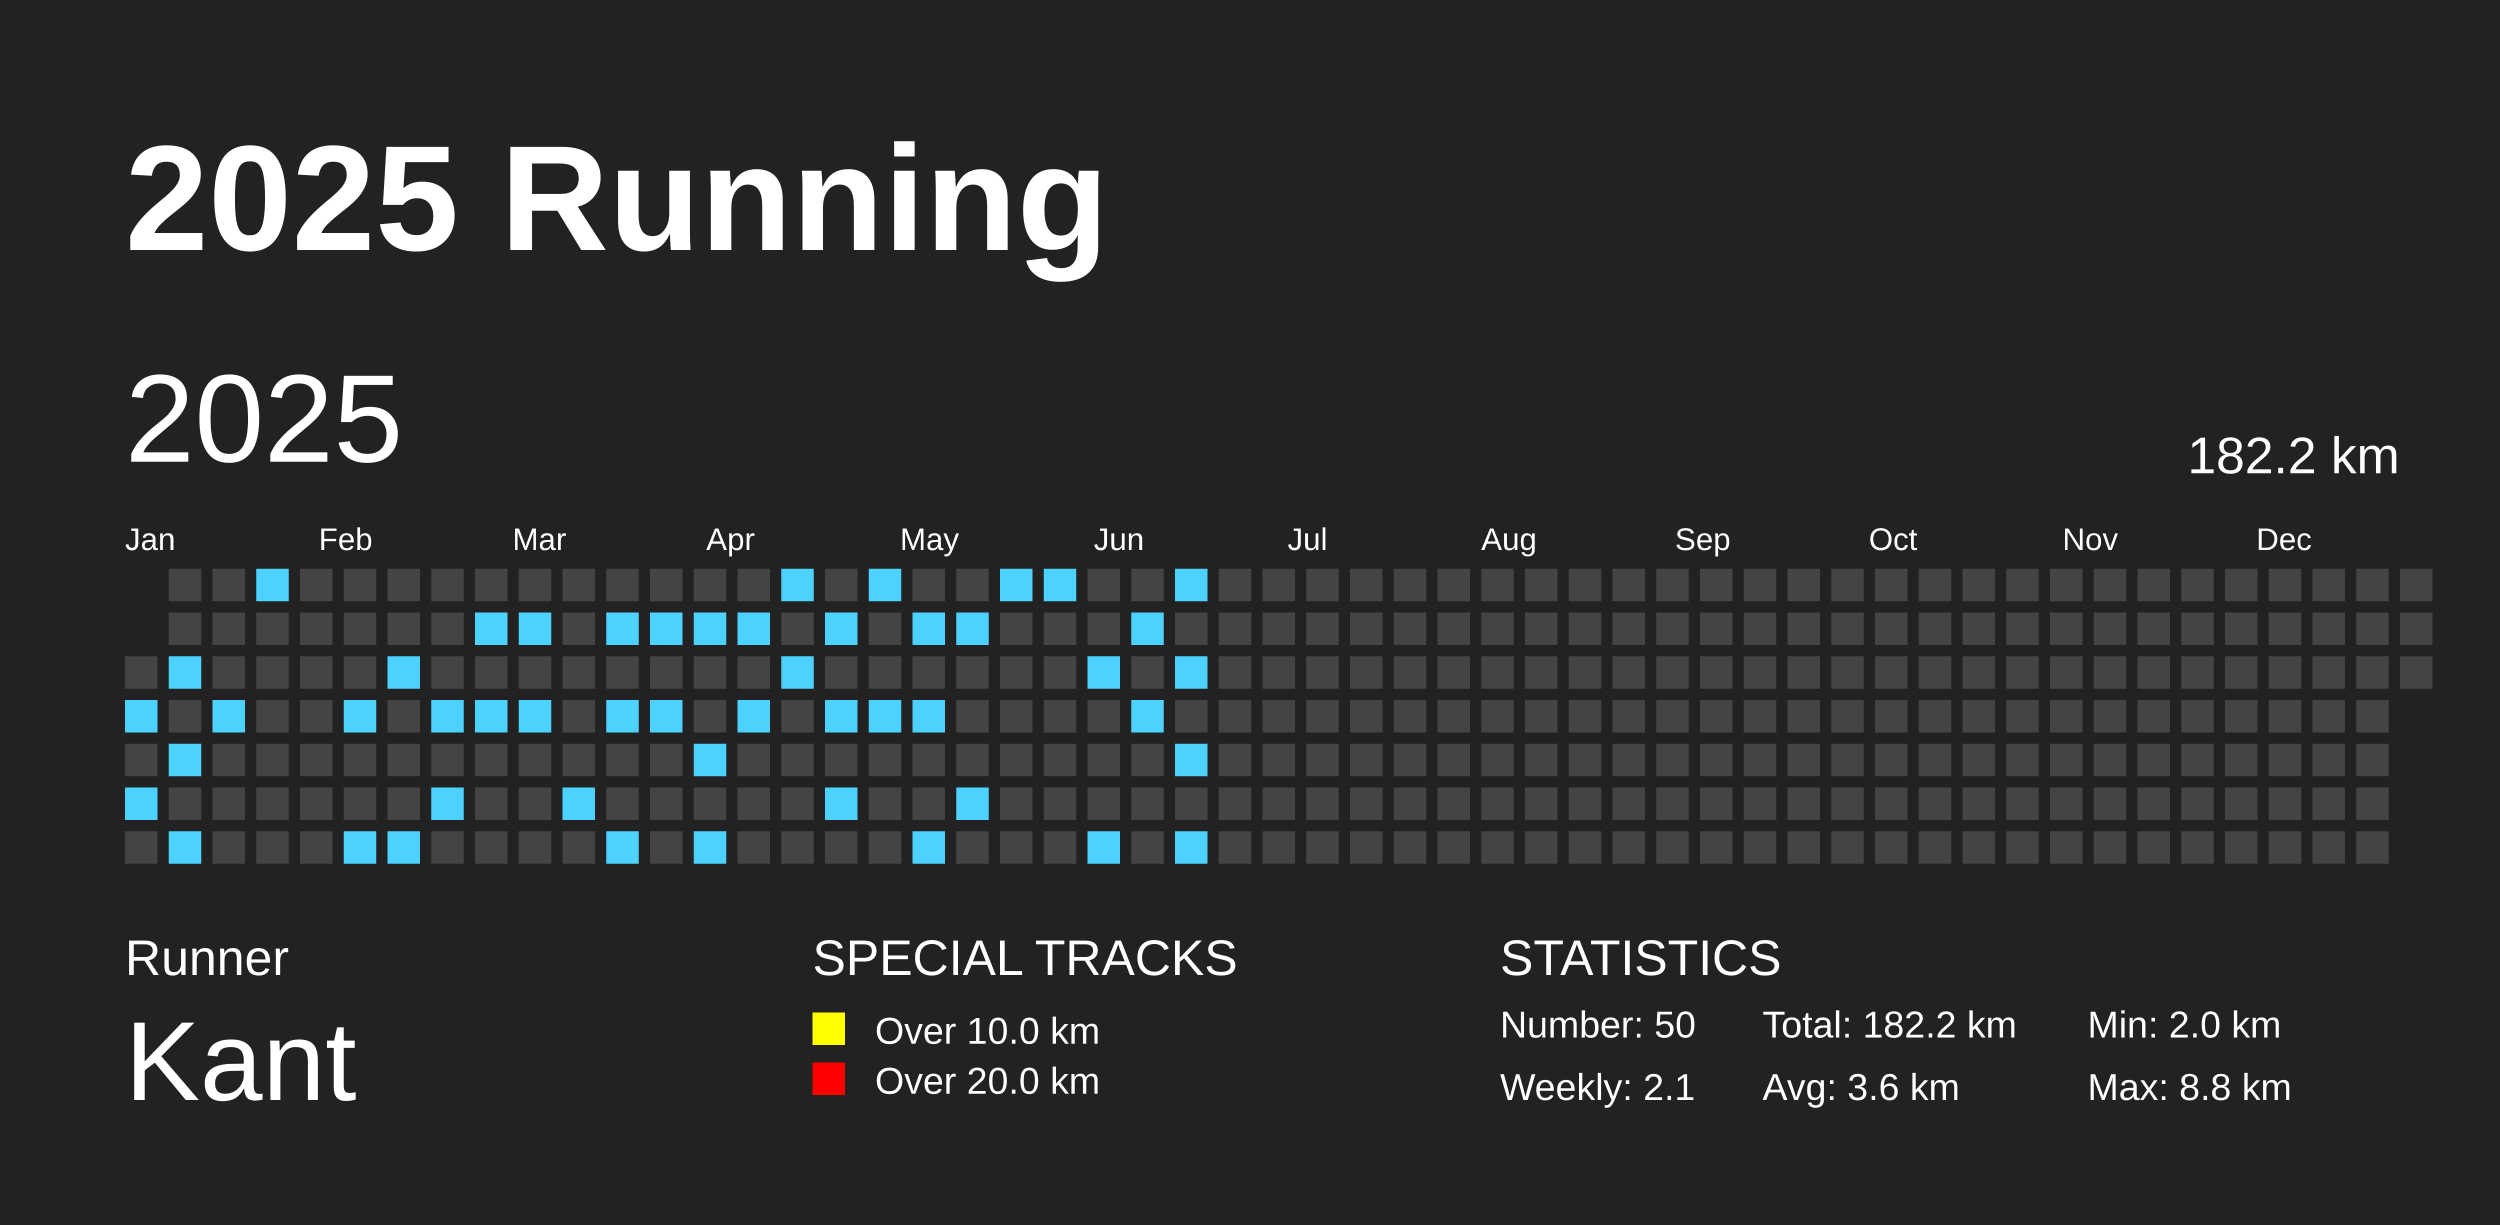
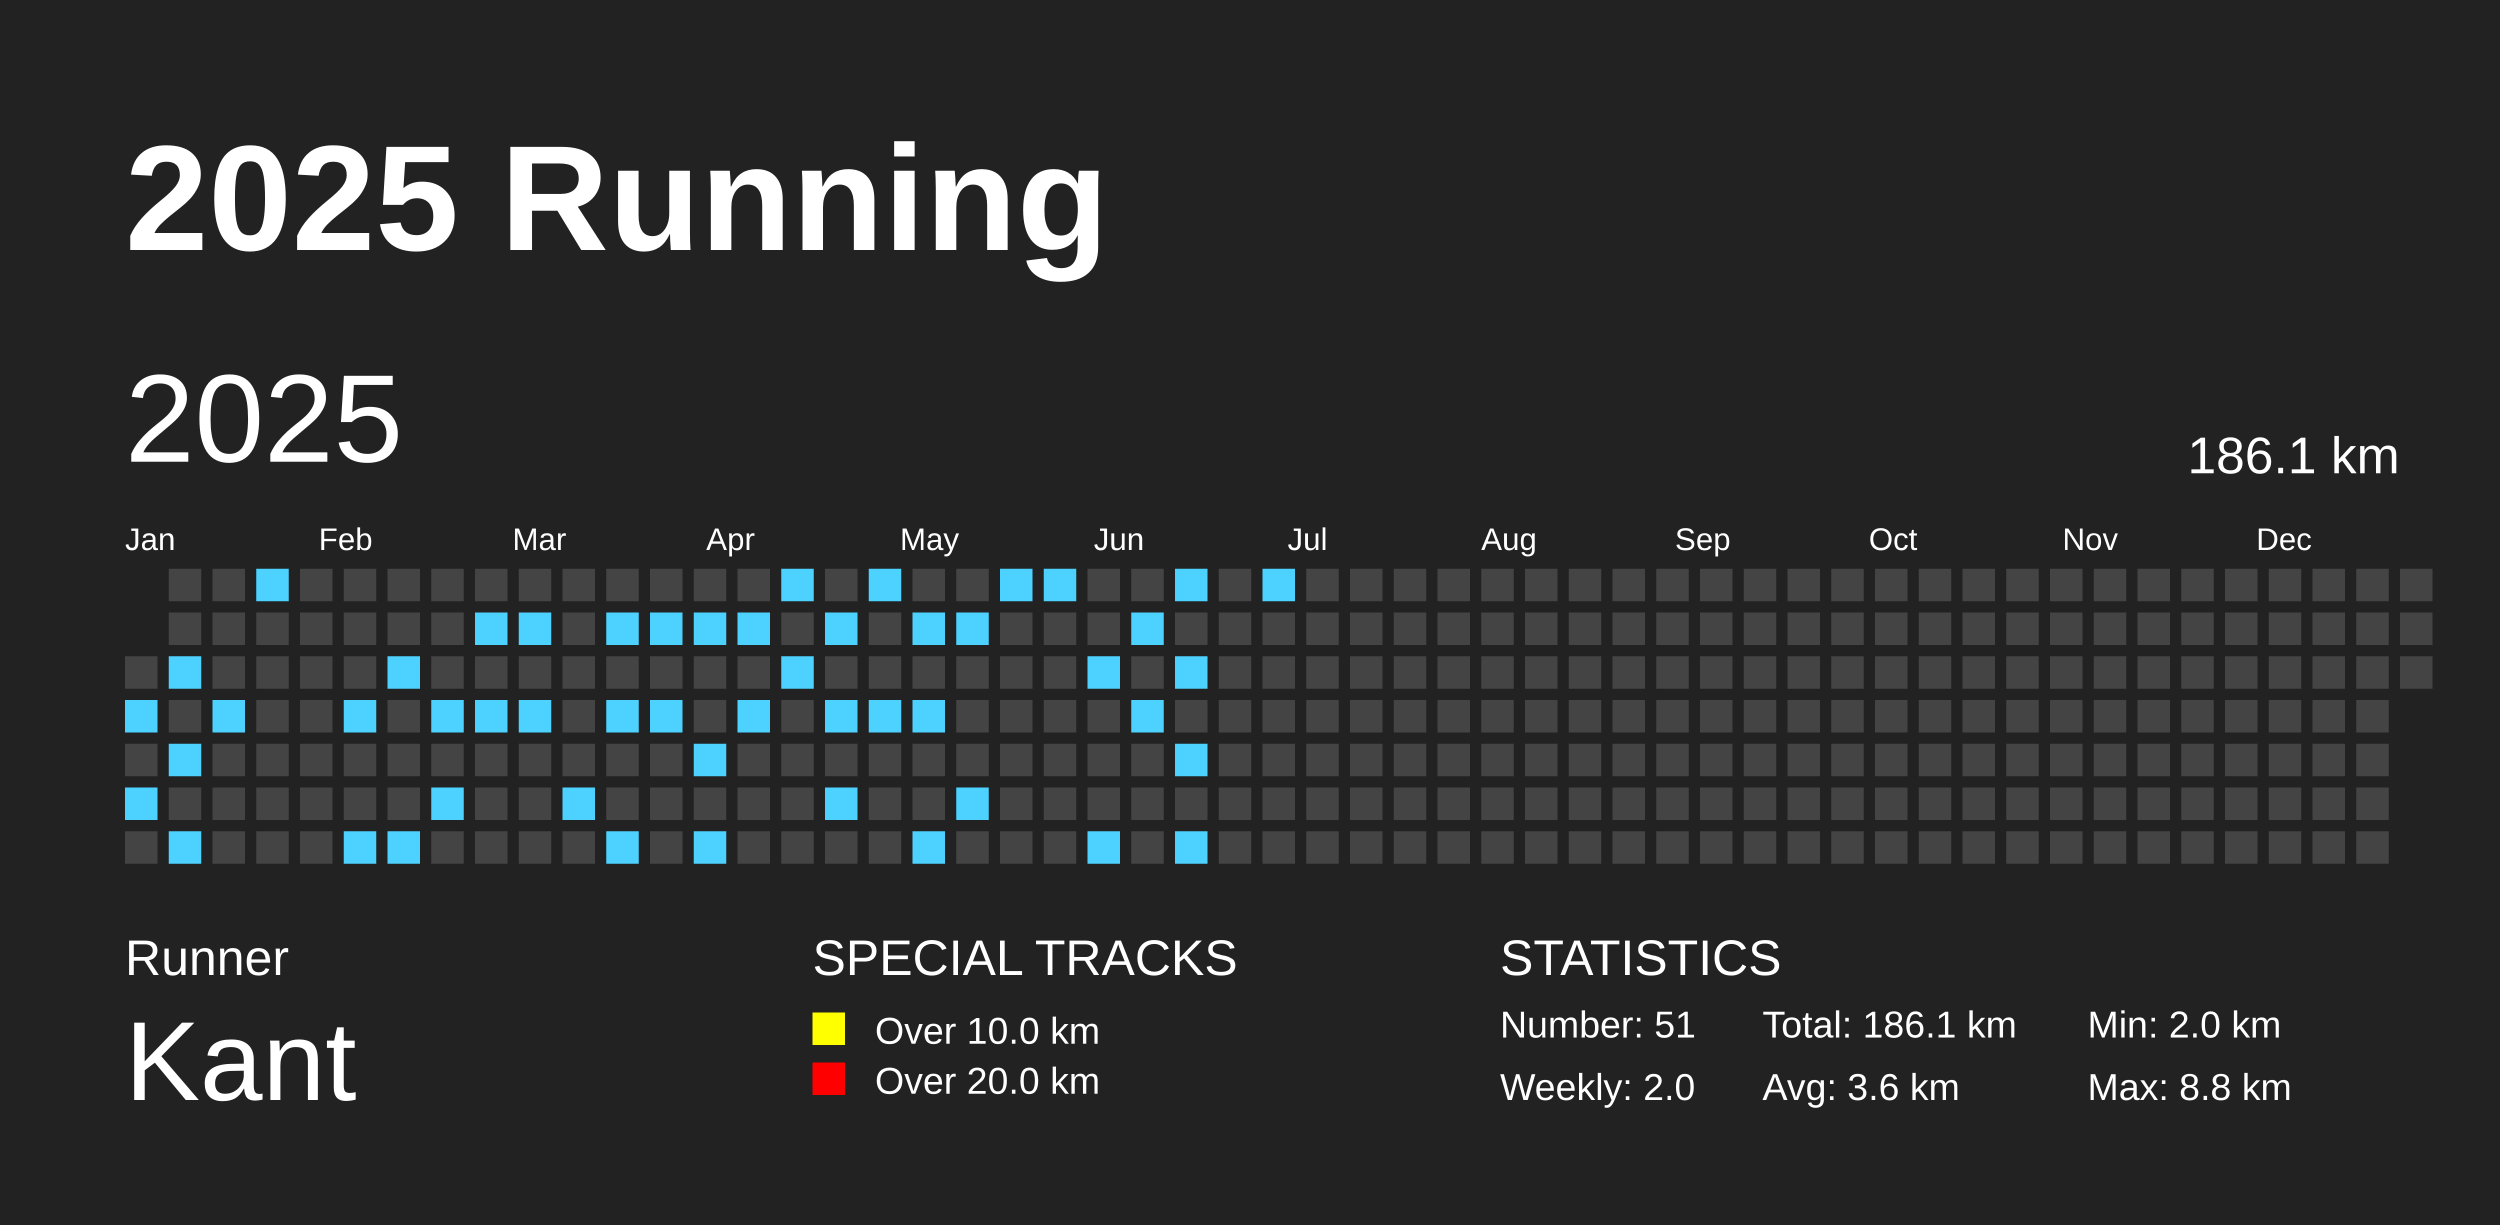
<svg xmlns="http://www.w3.org/2000/svg" baseProfile="full" height="98mm" version="1.1" viewBox="0,0,200,98" width="200mm">
  <defs />
  <rect fill="#222222" height="98" width="200" x="0" y="0" />
  <text fill="#FFFFFF" style="font-size:12px; font-family:Arial; font-weight:bold;" x="10" y="20">2025 Running</text>
  <text fill="#FFFFFF" style="font-size:4px; font-family:Arial" x="10" y="78">Runner</text>
  <text fill="#FFFFFF" style="font-size:9px; font-family:Arial" x="10" y="88">Kant</text>
  <text fill="#FFFFFF" style="font-size:4px; font-family:Arial" x="65" y="78">SPECIAL TRACKS</text>
  <rect fill="yellow" height="2.6" width="2.6" x="65" y="81" />
  <text fill="#FFFFFF" style="font-size:3px; font-family:Arial" x="70" y="83.5">Over 10.0 km</text>
  <rect fill="red" height="2.6" width="2.6" x="65" y="85" />
  <text fill="#FFFFFF" style="font-size:3px; font-family:Arial" x="70" y="87.5">Over 20.0 km</text>
  <text fill="#FFFFFF" style="font-size:4px; font-family:Arial" x="120" y="78">STATISTICS</text>
-   <text fill="#FFFFFF" style="font-size:3px; font-family:Arial" x="120" y="83">Number: 50</text>
-   <text fill="#FFFFFF" style="font-size:3px; font-family:Arial" x="120" y="88">Weekly: 2.1</text>
-   <text fill="#FFFFFF" style="font-size:3px; font-family:Arial" x="141" y="83">Total: 182.2 km</text>
+   <text fill="#FFFFFF" style="font-size:3px; font-family:Arial" x="120" y="83">Number: 51</text>
+   <text fill="#FFFFFF" style="font-size:3px; font-family:Arial" x="120" y="88">Weekly: 2.0</text>
+   <text fill="#FFFFFF" style="font-size:3px; font-family:Arial" x="141" y="83">Total: 186.1 km</text>
  <text fill="#FFFFFF" style="font-size:3px; font-family:Arial" x="141" y="88">Avg: 3.6 km</text>
  <text fill="#FFFFFF" style="font-size:3px; font-family:Arial" x="167" y="83">Min: 2.0 km</text>
  <text fill="#FFFFFF" style="font-size:3px; font-family:Arial" x="167" y="88">Max: 8.8 km</text>
  <text dominant-baseline="hanging" fill="#FFFFFF" style="font-size:10.0px; font-family:Arial;" x="10" y="30">2025</text>
-   <text dominant-baseline="hanging" fill="#FFFFFF" style="font-size:4.125px; font-family:Arial;" x="175" y="35">182.2 km</text>
+   <text dominant-baseline="hanging" fill="#FFFFFF" style="font-size:4.125px; font-family:Arial;" x="175" y="35">186.1 km</text>
  <text fill="#FFFFFF" style="font-size:2.5px; font-family:Arial" x="10.0" y="44">Jan</text>
  <text fill="#FFFFFF" style="font-size:2.5px; font-family:Arial" x="25.5" y="44">Feb</text>
  <text fill="#FFFFFF" style="font-size:2.5px; font-family:Arial" x="41.0" y="44">Mar</text>
  <text fill="#FFFFFF" style="font-size:2.5px; font-family:Arial" x="56.5" y="44">Apr</text>
  <text fill="#FFFFFF" style="font-size:2.5px; font-family:Arial" x="72.0" y="44">May</text>
  <text fill="#FFFFFF" style="font-size:2.5px; font-family:Arial" x="87.5" y="44">Jun</text>
  <text fill="#FFFFFF" style="font-size:2.5px; font-family:Arial" x="103.0" y="44">Jul</text>
  <text fill="#FFFFFF" style="font-size:2.5px; font-family:Arial" x="118.5" y="44">Aug</text>
  <text fill="#FFFFFF" style="font-size:2.5px; font-family:Arial" x="134.0" y="44">Sep</text>
  <text fill="#FFFFFF" style="font-size:2.5px; font-family:Arial" x="149.5" y="44">Oct</text>
  <text fill="#FFFFFF" style="font-size:2.5px; font-family:Arial" x="165.0" y="44">Nov</text>
  <text fill="#FFFFFF" style="font-size:2.5px; font-family:Arial" x="180.5" y="44">Dec</text>
  <rect fill="#444444" height="2.6" width="2.6" x="10.0" y="52.5" />
  <rect fill="#4DD2FF" height="2.6" width="2.6" x="10.0" y="56.0" />
  <rect fill="#444444" height="2.6" width="2.6" x="10.0" y="59.5" />
  <rect fill="#4DD2FF" height="2.6" width="2.6" x="10.0" y="63.0" />
  <rect fill="#444444" height="2.6" width="2.6" x="10.0" y="66.5" />
  <rect fill="#444444" height="2.6" width="2.6" x="13.5" y="45.5" />
  <rect fill="#444444" height="2.6" width="2.6" x="13.5" y="49.0" />
  <rect fill="#4DD2FF" height="2.6" width="2.6" x="13.5" y="52.5" />
  <rect fill="#444444" height="2.6" width="2.6" x="13.5" y="56.0" />
  <rect fill="#4DD2FF" height="2.6" width="2.6" x="13.5" y="59.5" />
  <rect fill="#444444" height="2.6" width="2.6" x="13.5" y="63.0" />
  <rect fill="#4DD2FF" height="2.6" width="2.6" x="13.5" y="66.5" />
  <rect fill="#444444" height="2.6" width="2.6" x="17.0" y="45.5" />
  <rect fill="#444444" height="2.6" width="2.6" x="17.0" y="49.0" />
  <rect fill="#444444" height="2.6" width="2.6" x="17.0" y="52.5" />
  <rect fill="#4DD2FF" height="2.6" width="2.6" x="17.0" y="56.0" />
  <rect fill="#444444" height="2.6" width="2.6" x="17.0" y="59.5" />
  <rect fill="#444444" height="2.6" width="2.6" x="17.0" y="63.0" />
  <rect fill="#444444" height="2.6" width="2.6" x="17.0" y="66.5" />
  <rect fill="#4DD2FF" height="2.6" width="2.6" x="20.5" y="45.5" />
  <rect fill="#444444" height="2.6" width="2.6" x="20.5" y="49.0" />
  <rect fill="#444444" height="2.6" width="2.6" x="20.5" y="52.5" />
  <rect fill="#444444" height="2.6" width="2.6" x="20.5" y="56.0" />
  <rect fill="#444444" height="2.6" width="2.6" x="20.5" y="59.5" />
  <rect fill="#444444" height="2.6" width="2.6" x="20.5" y="63.0" />
  <rect fill="#444444" height="2.6" width="2.6" x="20.5" y="66.5" />
  <rect fill="#444444" height="2.6" width="2.6" x="24.0" y="45.5" />
  <rect fill="#444444" height="2.6" width="2.6" x="24.0" y="49.0" />
  <rect fill="#444444" height="2.6" width="2.6" x="24.0" y="52.5" />
  <rect fill="#444444" height="2.6" width="2.6" x="24.0" y="56.0" />
  <rect fill="#444444" height="2.6" width="2.6" x="24.0" y="59.5" />
  <rect fill="#444444" height="2.6" width="2.6" x="24.0" y="63.0" />
  <rect fill="#444444" height="2.6" width="2.6" x="24.0" y="66.5" />
  <rect fill="#444444" height="2.6" width="2.6" x="27.5" y="45.5" />
  <rect fill="#444444" height="2.6" width="2.6" x="27.5" y="49.0" />
  <rect fill="#444444" height="2.6" width="2.6" x="27.5" y="52.5" />
  <rect fill="#4DD2FF" height="2.6" width="2.6" x="27.5" y="56.0" />
  <rect fill="#444444" height="2.6" width="2.6" x="27.5" y="59.5" />
  <rect fill="#444444" height="2.6" width="2.6" x="27.5" y="63.0" />
  <rect fill="#4DD2FF" height="2.6" width="2.6" x="27.5" y="66.5" />
  <rect fill="#444444" height="2.6" width="2.6" x="31.0" y="45.5" />
  <rect fill="#444444" height="2.6" width="2.6" x="31.0" y="49.0" />
  <rect fill="#4DD2FF" height="2.6" width="2.6" x="31.0" y="52.5" />
  <rect fill="#444444" height="2.6" width="2.6" x="31.0" y="56.0" />
  <rect fill="#444444" height="2.6" width="2.6" x="31.0" y="59.5" />
  <rect fill="#444444" height="2.6" width="2.6" x="31.0" y="63.0" />
  <rect fill="#4DD2FF" height="2.6" width="2.6" x="31.0" y="66.5" />
  <rect fill="#444444" height="2.6" width="2.6" x="34.5" y="45.5" />
  <rect fill="#444444" height="2.6" width="2.6" x="34.5" y="49.0" />
  <rect fill="#444444" height="2.6" width="2.6" x="34.5" y="52.5" />
  <rect fill="#4DD2FF" height="2.6" width="2.6" x="34.5" y="56.0" />
  <rect fill="#444444" height="2.6" width="2.6" x="34.5" y="59.5" />
  <rect fill="#4DD2FF" height="2.6" width="2.6" x="34.5" y="63.0" />
  <rect fill="#444444" height="2.6" width="2.6" x="34.5" y="66.5" />
  <rect fill="#444444" height="2.6" width="2.6" x="38.0" y="45.5" />
  <rect fill="#4DD2FF" height="2.6" width="2.6" x="38.0" y="49.0" />
  <rect fill="#444444" height="2.6" width="2.6" x="38.0" y="52.5" />
  <rect fill="#4DD2FF" height="2.6" width="2.6" x="38.0" y="56.0" />
  <rect fill="#444444" height="2.6" width="2.6" x="38.0" y="59.5" />
  <rect fill="#444444" height="2.6" width="2.6" x="38.0" y="63.0" />
  <rect fill="#444444" height="2.6" width="2.6" x="38.0" y="66.5" />
  <rect fill="#444444" height="2.6" width="2.6" x="41.5" y="45.5" />
  <rect fill="#4DD2FF" height="2.6" width="2.6" x="41.5" y="49.0" />
  <rect fill="#444444" height="2.6" width="2.6" x="41.5" y="52.5" />
  <rect fill="#4DD2FF" height="2.6" width="2.6" x="41.5" y="56.0" />
  <rect fill="#444444" height="2.6" width="2.6" x="41.5" y="59.5" />
  <rect fill="#444444" height="2.6" width="2.6" x="41.5" y="63.0" />
  <rect fill="#444444" height="2.6" width="2.6" x="41.5" y="66.5" />
  <rect fill="#444444" height="2.6" width="2.6" x="45.0" y="45.5" />
  <rect fill="#444444" height="2.6" width="2.6" x="45.0" y="49.0" />
  <rect fill="#444444" height="2.6" width="2.6" x="45.0" y="52.5" />
  <rect fill="#444444" height="2.6" width="2.6" x="45.0" y="56.0" />
  <rect fill="#444444" height="2.6" width="2.6" x="45.0" y="59.5" />
  <rect fill="#4DD2FF" height="2.6" width="2.6" x="45.0" y="63.0" />
  <rect fill="#444444" height="2.6" width="2.6" x="45.0" y="66.5" />
  <rect fill="#444444" height="2.6" width="2.6" x="48.5" y="45.5" />
  <rect fill="#4DD2FF" height="2.6" width="2.6" x="48.5" y="49.0" />
  <rect fill="#444444" height="2.6" width="2.6" x="48.5" y="52.5" />
  <rect fill="#4DD2FF" height="2.6" width="2.6" x="48.5" y="56.0" />
  <rect fill="#444444" height="2.6" width="2.6" x="48.5" y="59.5" />
  <rect fill="#444444" height="2.6" width="2.6" x="48.5" y="63.0" />
  <rect fill="#4DD2FF" height="2.6" width="2.6" x="48.5" y="66.5" />
  <rect fill="#444444" height="2.6" width="2.6" x="52.0" y="45.5" />
  <rect fill="#4DD2FF" height="2.6" width="2.6" x="52.0" y="49.0" />
  <rect fill="#444444" height="2.6" width="2.6" x="52.0" y="52.5" />
  <rect fill="#4DD2FF" height="2.6" width="2.6" x="52.0" y="56.0" />
  <rect fill="#444444" height="2.6" width="2.6" x="52.0" y="59.5" />
  <rect fill="#444444" height="2.6" width="2.6" x="52.0" y="63.0" />
  <rect fill="#444444" height="2.6" width="2.6" x="52.0" y="66.5" />
  <rect fill="#444444" height="2.6" width="2.6" x="55.5" y="45.5" />
  <rect fill="#4DD2FF" height="2.6" width="2.6" x="55.5" y="49.0" />
  <rect fill="#444444" height="2.6" width="2.6" x="55.5" y="52.5" />
  <rect fill="#444444" height="2.6" width="2.6" x="55.5" y="56.0" />
  <rect fill="#4DD2FF" height="2.6" width="2.6" x="55.5" y="59.5" />
  <rect fill="#444444" height="2.6" width="2.6" x="55.5" y="63.0" />
  <rect fill="#4DD2FF" height="2.6" width="2.6" x="55.5" y="66.5" />
  <rect fill="#444444" height="2.6" width="2.6" x="59.0" y="45.5" />
  <rect fill="#4DD2FF" height="2.6" width="2.6" x="59.0" y="49.0" />
  <rect fill="#444444" height="2.6" width="2.6" x="59.0" y="52.5" />
  <rect fill="#4DD2FF" height="2.6" width="2.6" x="59.0" y="56.0" />
  <rect fill="#444444" height="2.6" width="2.6" x="59.0" y="59.5" />
  <rect fill="#444444" height="2.6" width="2.6" x="59.0" y="63.0" />
  <rect fill="#444444" height="2.6" width="2.6" x="59.0" y="66.5" />
  <rect fill="#4DD2FF" height="2.6" width="2.6" x="62.5" y="45.5" />
  <rect fill="#444444" height="2.6" width="2.6" x="62.5" y="49.0" />
  <rect fill="#4DD2FF" height="2.6" width="2.6" x="62.5" y="52.5" />
  <rect fill="#444444" height="2.6" width="2.6" x="62.5" y="56.0" />
  <rect fill="#444444" height="2.6" width="2.6" x="62.5" y="59.5" />
  <rect fill="#444444" height="2.6" width="2.6" x="62.5" y="63.0" />
  <rect fill="#444444" height="2.6" width="2.6" x="62.5" y="66.5" />
  <rect fill="#444444" height="2.6" width="2.6" x="66.0" y="45.5" />
  <rect fill="#4DD2FF" height="2.6" width="2.6" x="66.0" y="49.0" />
  <rect fill="#444444" height="2.6" width="2.6" x="66.0" y="52.5" />
  <rect fill="#4DD2FF" height="2.6" width="2.6" x="66.0" y="56.0" />
  <rect fill="#444444" height="2.6" width="2.6" x="66.0" y="59.5" />
  <rect fill="#4DD2FF" height="2.6" width="2.6" x="66.0" y="63.0" />
  <rect fill="#444444" height="2.6" width="2.6" x="66.0" y="66.5" />
  <rect fill="#4DD2FF" height="2.6" width="2.6" x="69.5" y="45.5" />
  <rect fill="#444444" height="2.6" width="2.6" x="69.5" y="49.0" />
  <rect fill="#444444" height="2.6" width="2.6" x="69.5" y="52.5" />
  <rect fill="#4DD2FF" height="2.6" width="2.6" x="69.5" y="56.0" />
  <rect fill="#444444" height="2.6" width="2.6" x="69.5" y="59.5" />
  <rect fill="#444444" height="2.6" width="2.6" x="69.5" y="63.0" />
  <rect fill="#444444" height="2.6" width="2.6" x="69.5" y="66.5" />
  <rect fill="#444444" height="2.6" width="2.6" x="73.0" y="45.5" />
  <rect fill="#4DD2FF" height="2.6" width="2.6" x="73.0" y="49.0" />
  <rect fill="#444444" height="2.6" width="2.6" x="73.0" y="52.5" />
  <rect fill="#4DD2FF" height="2.6" width="2.6" x="73.0" y="56.0" />
  <rect fill="#444444" height="2.6" width="2.6" x="73.0" y="59.5" />
  <rect fill="#444444" height="2.6" width="2.6" x="73.0" y="63.0" />
  <rect fill="#4DD2FF" height="2.6" width="2.6" x="73.0" y="66.5" />
  <rect fill="#444444" height="2.6" width="2.6" x="76.5" y="45.5" />
  <rect fill="#4DD2FF" height="2.6" width="2.6" x="76.5" y="49.0" />
  <rect fill="#444444" height="2.6" width="2.6" x="76.5" y="52.5" />
  <rect fill="#444444" height="2.6" width="2.6" x="76.5" y="56.0" />
  <rect fill="#444444" height="2.6" width="2.6" x="76.5" y="59.5" />
  <rect fill="#4DD2FF" height="2.6" width="2.6" x="76.5" y="63.0" />
  <rect fill="#444444" height="2.6" width="2.6" x="76.5" y="66.5" />
  <rect fill="#4DD2FF" height="2.6" width="2.6" x="80.0" y="45.5" />
  <rect fill="#444444" height="2.6" width="2.6" x="80.0" y="49.0" />
  <rect fill="#444444" height="2.6" width="2.6" x="80.0" y="52.5" />
  <rect fill="#444444" height="2.6" width="2.6" x="80.0" y="56.0" />
  <rect fill="#444444" height="2.6" width="2.6" x="80.0" y="59.5" />
  <rect fill="#444444" height="2.6" width="2.6" x="80.0" y="63.0" />
  <rect fill="#444444" height="2.6" width="2.6" x="80.0" y="66.5" />
  <rect fill="#4DD2FF" height="2.6" width="2.6" x="83.5" y="45.5" />
  <rect fill="#444444" height="2.6" width="2.6" x="83.5" y="49.0" />
  <rect fill="#444444" height="2.6" width="2.6" x="83.5" y="52.5" />
  <rect fill="#444444" height="2.6" width="2.6" x="83.5" y="56.0" />
  <rect fill="#444444" height="2.6" width="2.6" x="83.5" y="59.5" />
  <rect fill="#444444" height="2.6" width="2.6" x="83.5" y="63.0" />
  <rect fill="#444444" height="2.6" width="2.6" x="83.5" y="66.5" />
  <rect fill="#444444" height="2.6" width="2.6" x="87.0" y="45.5" />
  <rect fill="#444444" height="2.6" width="2.6" x="87.0" y="49.0" />
  <rect fill="#4DD2FF" height="2.6" width="2.6" x="87.0" y="52.5" />
  <rect fill="#444444" height="2.6" width="2.6" x="87.0" y="56.0" />
  <rect fill="#444444" height="2.6" width="2.6" x="87.0" y="59.5" />
  <rect fill="#444444" height="2.6" width="2.6" x="87.0" y="63.0" />
  <rect fill="#4DD2FF" height="2.6" width="2.6" x="87.0" y="66.5" />
  <rect fill="#444444" height="2.6" width="2.6" x="90.5" y="45.5" />
  <rect fill="#4DD2FF" height="2.6" width="2.6" x="90.5" y="49.0" />
  <rect fill="#444444" height="2.6" width="2.6" x="90.5" y="52.5" />
  <rect fill="#4DD2FF" height="2.6" width="2.6" x="90.5" y="56.0" />
  <rect fill="#444444" height="2.6" width="2.6" x="90.5" y="59.5" />
  <rect fill="#444444" height="2.6" width="2.6" x="90.5" y="63.0" />
  <rect fill="#444444" height="2.6" width="2.6" x="90.5" y="66.5" />
  <rect fill="#4DD2FF" height="2.6" width="2.6" x="94.0" y="45.5" />
  <rect fill="#444444" height="2.6" width="2.6" x="94.0" y="49.0" />
  <rect fill="#4DD2FF" height="2.6" width="2.6" x="94.0" y="52.5" />
  <rect fill="#444444" height="2.6" width="2.6" x="94.0" y="56.0" />
  <rect fill="#4DD2FF" height="2.6" width="2.6" x="94.0" y="59.5" />
  <rect fill="#444444" height="2.6" width="2.6" x="94.0" y="63.0" />
  <rect fill="#4DD2FF" height="2.6" width="2.6" x="94.0" y="66.5" />
  <rect fill="#444444" height="2.6" width="2.6" x="97.5" y="45.5" />
  <rect fill="#444444" height="2.6" width="2.6" x="97.5" y="49.0" />
  <rect fill="#444444" height="2.6" width="2.6" x="97.5" y="52.5" />
  <rect fill="#444444" height="2.6" width="2.6" x="97.5" y="56.0" />
  <rect fill="#444444" height="2.6" width="2.6" x="97.5" y="59.5" />
  <rect fill="#444444" height="2.6" width="2.6" x="97.5" y="63.0" />
  <rect fill="#444444" height="2.6" width="2.6" x="97.5" y="66.5" />
-   <rect fill="#444444" height="2.6" width="2.6" x="101.0" y="45.5" />
+   <rect fill="#4DD2FF" height="2.6" width="2.6" x="101.0" y="45.5" />
  <rect fill="#444444" height="2.6" width="2.6" x="101.0" y="49.0" />
  <rect fill="#444444" height="2.6" width="2.6" x="101.0" y="52.5" />
  <rect fill="#444444" height="2.6" width="2.6" x="101.0" y="56.0" />
  <rect fill="#444444" height="2.6" width="2.6" x="101.0" y="59.5" />
  <rect fill="#444444" height="2.6" width="2.6" x="101.0" y="63.0" />
  <rect fill="#444444" height="2.6" width="2.6" x="101.0" y="66.5" />
  <rect fill="#444444" height="2.6" width="2.6" x="104.5" y="45.5" />
  <rect fill="#444444" height="2.6" width="2.6" x="104.5" y="49.0" />
  <rect fill="#444444" height="2.6" width="2.6" x="104.5" y="52.5" />
  <rect fill="#444444" height="2.6" width="2.6" x="104.5" y="56.0" />
  <rect fill="#444444" height="2.6" width="2.6" x="104.5" y="59.5" />
  <rect fill="#444444" height="2.6" width="2.6" x="104.5" y="63.0" />
  <rect fill="#444444" height="2.6" width="2.6" x="104.5" y="66.5" />
  <rect fill="#444444" height="2.6" width="2.6" x="108.0" y="45.5" />
  <rect fill="#444444" height="2.6" width="2.6" x="108.0" y="49.0" />
  <rect fill="#444444" height="2.6" width="2.6" x="108.0" y="52.5" />
  <rect fill="#444444" height="2.6" width="2.6" x="108.0" y="56.0" />
  <rect fill="#444444" height="2.6" width="2.6" x="108.0" y="59.5" />
  <rect fill="#444444" height="2.6" width="2.6" x="108.0" y="63.0" />
  <rect fill="#444444" height="2.6" width="2.6" x="108.0" y="66.5" />
  <rect fill="#444444" height="2.6" width="2.6" x="111.5" y="45.5" />
  <rect fill="#444444" height="2.6" width="2.6" x="111.5" y="49.0" />
  <rect fill="#444444" height="2.6" width="2.6" x="111.5" y="52.5" />
  <rect fill="#444444" height="2.6" width="2.6" x="111.5" y="56.0" />
  <rect fill="#444444" height="2.6" width="2.6" x="111.5" y="59.5" />
  <rect fill="#444444" height="2.6" width="2.6" x="111.5" y="63.0" />
  <rect fill="#444444" height="2.6" width="2.6" x="111.5" y="66.5" />
  <rect fill="#444444" height="2.6" width="2.6" x="115.0" y="45.5" />
  <rect fill="#444444" height="2.6" width="2.6" x="115.0" y="49.0" />
  <rect fill="#444444" height="2.6" width="2.6" x="115.0" y="52.5" />
  <rect fill="#444444" height="2.6" width="2.6" x="115.0" y="56.0" />
  <rect fill="#444444" height="2.6" width="2.6" x="115.0" y="59.5" />
  <rect fill="#444444" height="2.6" width="2.6" x="115.0" y="63.0" />
  <rect fill="#444444" height="2.6" width="2.6" x="115.0" y="66.5" />
  <rect fill="#444444" height="2.6" width="2.6" x="118.5" y="45.5" />
  <rect fill="#444444" height="2.6" width="2.6" x="118.5" y="49.0" />
  <rect fill="#444444" height="2.6" width="2.6" x="118.5" y="52.5" />
  <rect fill="#444444" height="2.6" width="2.6" x="118.5" y="56.0" />
  <rect fill="#444444" height="2.6" width="2.6" x="118.5" y="59.5" />
  <rect fill="#444444" height="2.6" width="2.6" x="118.5" y="63.0" />
  <rect fill="#444444" height="2.6" width="2.6" x="118.5" y="66.5" />
  <rect fill="#444444" height="2.6" width="2.6" x="122.0" y="45.5" />
  <rect fill="#444444" height="2.6" width="2.6" x="122.0" y="49.0" />
  <rect fill="#444444" height="2.6" width="2.6" x="122.0" y="52.5" />
  <rect fill="#444444" height="2.6" width="2.6" x="122.0" y="56.0" />
  <rect fill="#444444" height="2.6" width="2.6" x="122.0" y="59.5" />
  <rect fill="#444444" height="2.6" width="2.6" x="122.0" y="63.0" />
  <rect fill="#444444" height="2.6" width="2.6" x="122.0" y="66.5" />
  <rect fill="#444444" height="2.6" width="2.6" x="125.5" y="45.5" />
  <rect fill="#444444" height="2.6" width="2.6" x="125.5" y="49.0" />
  <rect fill="#444444" height="2.6" width="2.6" x="125.5" y="52.5" />
  <rect fill="#444444" height="2.6" width="2.6" x="125.5" y="56.0" />
  <rect fill="#444444" height="2.6" width="2.6" x="125.5" y="59.5" />
  <rect fill="#444444" height="2.6" width="2.6" x="125.5" y="63.0" />
  <rect fill="#444444" height="2.6" width="2.6" x="125.5" y="66.5" />
  <rect fill="#444444" height="2.6" width="2.6" x="129.0" y="45.5" />
  <rect fill="#444444" height="2.6" width="2.6" x="129.0" y="49.0" />
  <rect fill="#444444" height="2.6" width="2.6" x="129.0" y="52.5" />
  <rect fill="#444444" height="2.6" width="2.6" x="129.0" y="56.0" />
  <rect fill="#444444" height="2.6" width="2.6" x="129.0" y="59.5" />
  <rect fill="#444444" height="2.6" width="2.6" x="129.0" y="63.0" />
  <rect fill="#444444" height="2.6" width="2.6" x="129.0" y="66.5" />
  <rect fill="#444444" height="2.6" width="2.6" x="132.5" y="45.5" />
  <rect fill="#444444" height="2.6" width="2.6" x="132.5" y="49.0" />
  <rect fill="#444444" height="2.6" width="2.6" x="132.5" y="52.5" />
  <rect fill="#444444" height="2.6" width="2.6" x="132.5" y="56.0" />
  <rect fill="#444444" height="2.6" width="2.6" x="132.5" y="59.5" />
  <rect fill="#444444" height="2.6" width="2.6" x="132.5" y="63.0" />
  <rect fill="#444444" height="2.6" width="2.6" x="132.5" y="66.5" />
  <rect fill="#444444" height="2.6" width="2.6" x="136.0" y="45.5" />
  <rect fill="#444444" height="2.6" width="2.6" x="136.0" y="49.0" />
  <rect fill="#444444" height="2.6" width="2.6" x="136.0" y="52.5" />
  <rect fill="#444444" height="2.6" width="2.6" x="136.0" y="56.0" />
  <rect fill="#444444" height="2.6" width="2.6" x="136.0" y="59.5" />
  <rect fill="#444444" height="2.6" width="2.6" x="136.0" y="63.0" />
  <rect fill="#444444" height="2.6" width="2.6" x="136.0" y="66.5" />
  <rect fill="#444444" height="2.6" width="2.6" x="139.5" y="45.5" />
  <rect fill="#444444" height="2.6" width="2.6" x="139.5" y="49.0" />
  <rect fill="#444444" height="2.6" width="2.6" x="139.5" y="52.5" />
  <rect fill="#444444" height="2.6" width="2.6" x="139.5" y="56.0" />
  <rect fill="#444444" height="2.6" width="2.6" x="139.5" y="59.5" />
  <rect fill="#444444" height="2.6" width="2.6" x="139.5" y="63.0" />
  <rect fill="#444444" height="2.6" width="2.6" x="139.5" y="66.5" />
  <rect fill="#444444" height="2.6" width="2.6" x="143.0" y="45.5" />
  <rect fill="#444444" height="2.6" width="2.6" x="143.0" y="49.0" />
  <rect fill="#444444" height="2.6" width="2.6" x="143.0" y="52.5" />
  <rect fill="#444444" height="2.6" width="2.6" x="143.0" y="56.0" />
  <rect fill="#444444" height="2.6" width="2.6" x="143.0" y="59.5" />
  <rect fill="#444444" height="2.6" width="2.6" x="143.0" y="63.0" />
  <rect fill="#444444" height="2.6" width="2.6" x="143.0" y="66.5" />
  <rect fill="#444444" height="2.6" width="2.6" x="146.5" y="45.5" />
  <rect fill="#444444" height="2.6" width="2.6" x="146.5" y="49.0" />
  <rect fill="#444444" height="2.6" width="2.6" x="146.5" y="52.5" />
  <rect fill="#444444" height="2.6" width="2.6" x="146.5" y="56.0" />
  <rect fill="#444444" height="2.6" width="2.6" x="146.5" y="59.5" />
  <rect fill="#444444" height="2.6" width="2.6" x="146.5" y="63.0" />
  <rect fill="#444444" height="2.6" width="2.6" x="146.5" y="66.5" />
  <rect fill="#444444" height="2.6" width="2.6" x="150.0" y="45.5" />
  <rect fill="#444444" height="2.6" width="2.6" x="150.0" y="49.0" />
  <rect fill="#444444" height="2.6" width="2.6" x="150.0" y="52.5" />
  <rect fill="#444444" height="2.6" width="2.6" x="150.0" y="56.0" />
  <rect fill="#444444" height="2.6" width="2.6" x="150.0" y="59.5" />
  <rect fill="#444444" height="2.6" width="2.6" x="150.0" y="63.0" />
  <rect fill="#444444" height="2.6" width="2.6" x="150.0" y="66.5" />
  <rect fill="#444444" height="2.6" width="2.6" x="153.5" y="45.5" />
  <rect fill="#444444" height="2.6" width="2.6" x="153.5" y="49.0" />
  <rect fill="#444444" height="2.6" width="2.6" x="153.5" y="52.5" />
  <rect fill="#444444" height="2.6" width="2.6" x="153.5" y="56.0" />
  <rect fill="#444444" height="2.6" width="2.6" x="153.5" y="59.5" />
  <rect fill="#444444" height="2.6" width="2.6" x="153.5" y="63.0" />
  <rect fill="#444444" height="2.6" width="2.6" x="153.5" y="66.5" />
  <rect fill="#444444" height="2.6" width="2.6" x="157.0" y="45.5" />
  <rect fill="#444444" height="2.6" width="2.6" x="157.0" y="49.0" />
  <rect fill="#444444" height="2.6" width="2.6" x="157.0" y="52.5" />
  <rect fill="#444444" height="2.6" width="2.6" x="157.0" y="56.0" />
  <rect fill="#444444" height="2.6" width="2.6" x="157.0" y="59.5" />
  <rect fill="#444444" height="2.6" width="2.6" x="157.0" y="63.0" />
  <rect fill="#444444" height="2.6" width="2.6" x="157.0" y="66.5" />
  <rect fill="#444444" height="2.6" width="2.6" x="160.5" y="45.5" />
  <rect fill="#444444" height="2.6" width="2.6" x="160.5" y="49.0" />
  <rect fill="#444444" height="2.6" width="2.6" x="160.5" y="52.5" />
  <rect fill="#444444" height="2.6" width="2.6" x="160.5" y="56.0" />
  <rect fill="#444444" height="2.6" width="2.6" x="160.5" y="59.5" />
  <rect fill="#444444" height="2.6" width="2.6" x="160.5" y="63.0" />
  <rect fill="#444444" height="2.6" width="2.6" x="160.5" y="66.5" />
  <rect fill="#444444" height="2.6" width="2.6" x="164.0" y="45.5" />
  <rect fill="#444444" height="2.6" width="2.6" x="164.0" y="49.0" />
  <rect fill="#444444" height="2.6" width="2.6" x="164.0" y="52.5" />
  <rect fill="#444444" height="2.6" width="2.6" x="164.0" y="56.0" />
  <rect fill="#444444" height="2.6" width="2.6" x="164.0" y="59.5" />
  <rect fill="#444444" height="2.6" width="2.6" x="164.0" y="63.0" />
  <rect fill="#444444" height="2.6" width="2.6" x="164.0" y="66.5" />
  <rect fill="#444444" height="2.6" width="2.6" x="167.5" y="45.5" />
  <rect fill="#444444" height="2.6" width="2.6" x="167.5" y="49.0" />
  <rect fill="#444444" height="2.6" width="2.6" x="167.5" y="52.5" />
  <rect fill="#444444" height="2.6" width="2.6" x="167.5" y="56.0" />
  <rect fill="#444444" height="2.6" width="2.6" x="167.5" y="59.5" />
  <rect fill="#444444" height="2.6" width="2.6" x="167.5" y="63.0" />
  <rect fill="#444444" height="2.6" width="2.6" x="167.5" y="66.5" />
  <rect fill="#444444" height="2.6" width="2.6" x="171.0" y="45.5" />
  <rect fill="#444444" height="2.6" width="2.6" x="171.0" y="49.0" />
  <rect fill="#444444" height="2.6" width="2.6" x="171.0" y="52.5" />
  <rect fill="#444444" height="2.6" width="2.6" x="171.0" y="56.0" />
  <rect fill="#444444" height="2.6" width="2.6" x="171.0" y="59.5" />
  <rect fill="#444444" height="2.6" width="2.6" x="171.0" y="63.0" />
  <rect fill="#444444" height="2.6" width="2.6" x="171.0" y="66.5" />
  <rect fill="#444444" height="2.6" width="2.6" x="174.5" y="45.5" />
  <rect fill="#444444" height="2.6" width="2.6" x="174.5" y="49.0" />
  <rect fill="#444444" height="2.6" width="2.6" x="174.5" y="52.5" />
  <rect fill="#444444" height="2.6" width="2.6" x="174.5" y="56.0" />
  <rect fill="#444444" height="2.6" width="2.6" x="174.5" y="59.5" />
  <rect fill="#444444" height="2.6" width="2.6" x="174.5" y="63.0" />
  <rect fill="#444444" height="2.6" width="2.6" x="174.5" y="66.5" />
  <rect fill="#444444" height="2.6" width="2.6" x="178.0" y="45.5" />
  <rect fill="#444444" height="2.6" width="2.6" x="178.0" y="49.0" />
  <rect fill="#444444" height="2.6" width="2.6" x="178.0" y="52.5" />
  <rect fill="#444444" height="2.6" width="2.6" x="178.0" y="56.0" />
  <rect fill="#444444" height="2.6" width="2.6" x="178.0" y="59.5" />
  <rect fill="#444444" height="2.6" width="2.6" x="178.0" y="63.0" />
  <rect fill="#444444" height="2.6" width="2.6" x="178.0" y="66.5" />
  <rect fill="#444444" height="2.6" width="2.6" x="181.5" y="45.5" />
  <rect fill="#444444" height="2.6" width="2.6" x="181.5" y="49.0" />
  <rect fill="#444444" height="2.6" width="2.6" x="181.5" y="52.5" />
  <rect fill="#444444" height="2.6" width="2.6" x="181.5" y="56.0" />
  <rect fill="#444444" height="2.6" width="2.6" x="181.5" y="59.5" />
  <rect fill="#444444" height="2.6" width="2.6" x="181.5" y="63.0" />
  <rect fill="#444444" height="2.6" width="2.6" x="181.5" y="66.5" />
  <rect fill="#444444" height="2.6" width="2.6" x="185.0" y="45.5" />
  <rect fill="#444444" height="2.6" width="2.6" x="185.0" y="49.0" />
  <rect fill="#444444" height="2.6" width="2.6" x="185.0" y="52.5" />
  <rect fill="#444444" height="2.6" width="2.6" x="185.0" y="56.0" />
  <rect fill="#444444" height="2.6" width="2.6" x="185.0" y="59.5" />
  <rect fill="#444444" height="2.6" width="2.6" x="185.0" y="63.0" />
  <rect fill="#444444" height="2.6" width="2.6" x="185.0" y="66.5" />
  <rect fill="#444444" height="2.6" width="2.6" x="188.5" y="45.5" />
  <rect fill="#444444" height="2.6" width="2.6" x="188.5" y="49.0" />
  <rect fill="#444444" height="2.6" width="2.6" x="188.5" y="52.5" />
  <rect fill="#444444" height="2.6" width="2.6" x="188.5" y="56.0" />
  <rect fill="#444444" height="2.6" width="2.6" x="188.5" y="59.5" />
  <rect fill="#444444" height="2.6" width="2.6" x="188.5" y="63.0" />
  <rect fill="#444444" height="2.6" width="2.6" x="188.5" y="66.5" />
  <rect fill="#444444" height="2.6" width="2.6" x="192.0" y="45.5" />
  <rect fill="#444444" height="2.6" width="2.6" x="192.0" y="49.0" />
  <rect fill="#444444" height="2.6" width="2.6" x="192.0" y="52.5" />
</svg>
